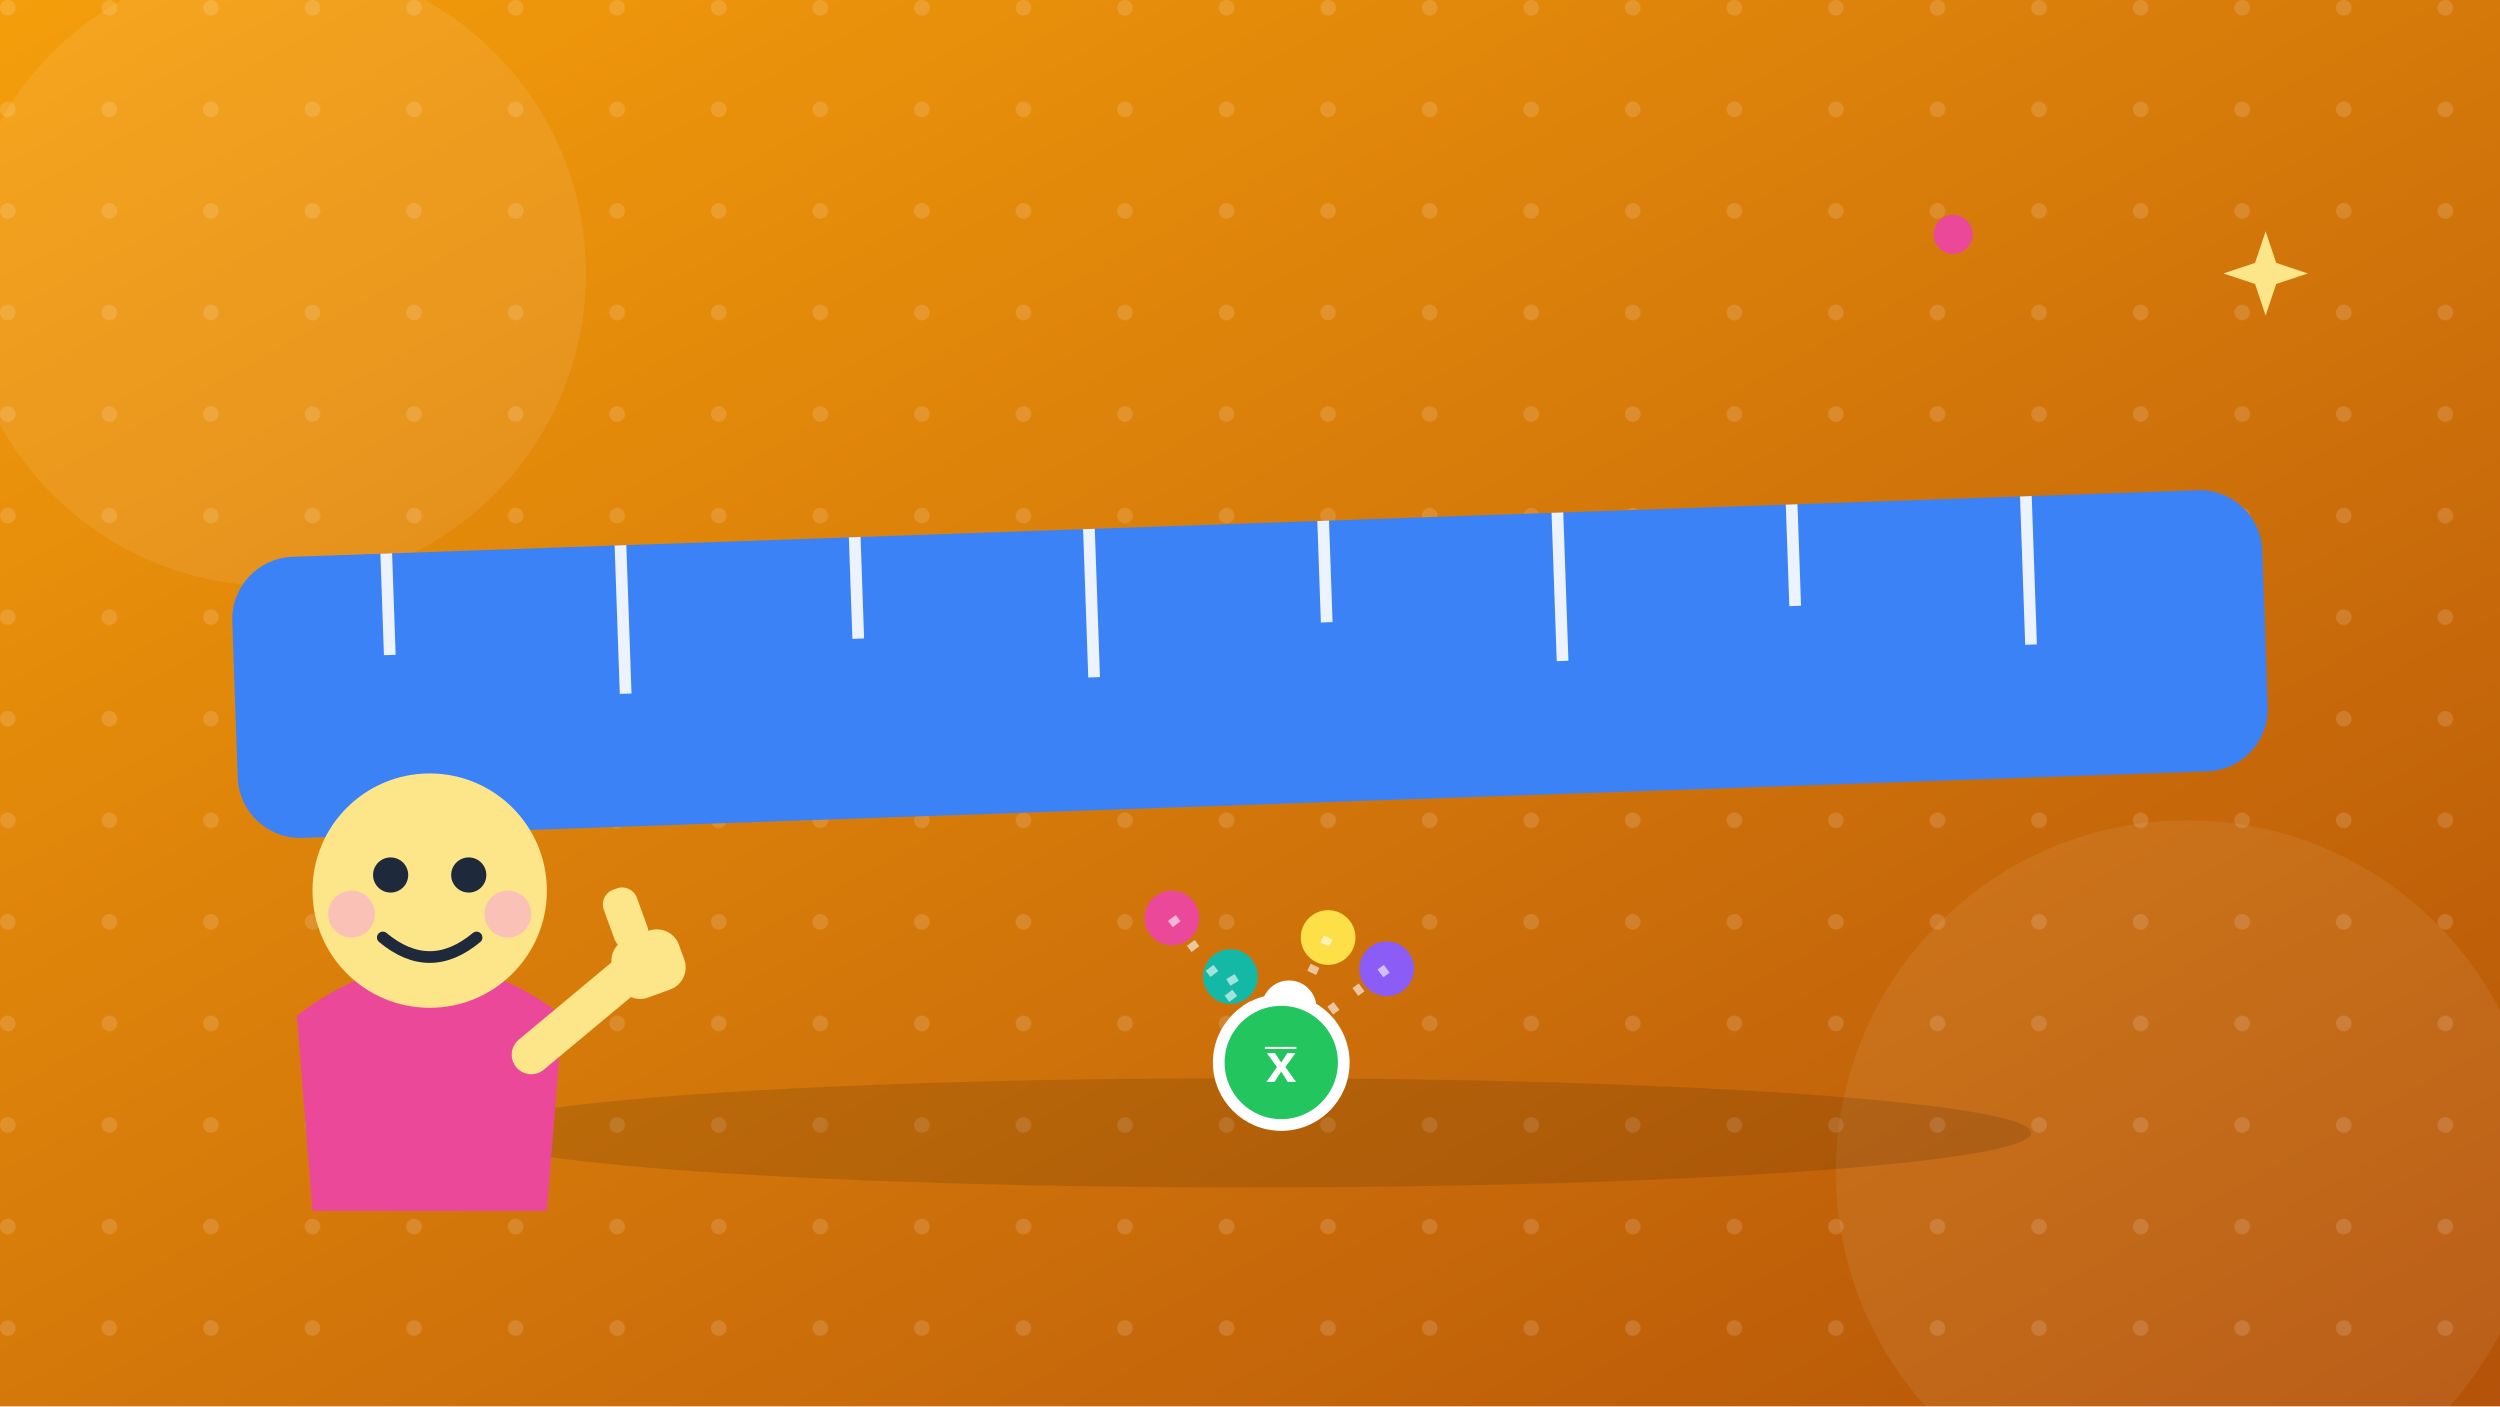
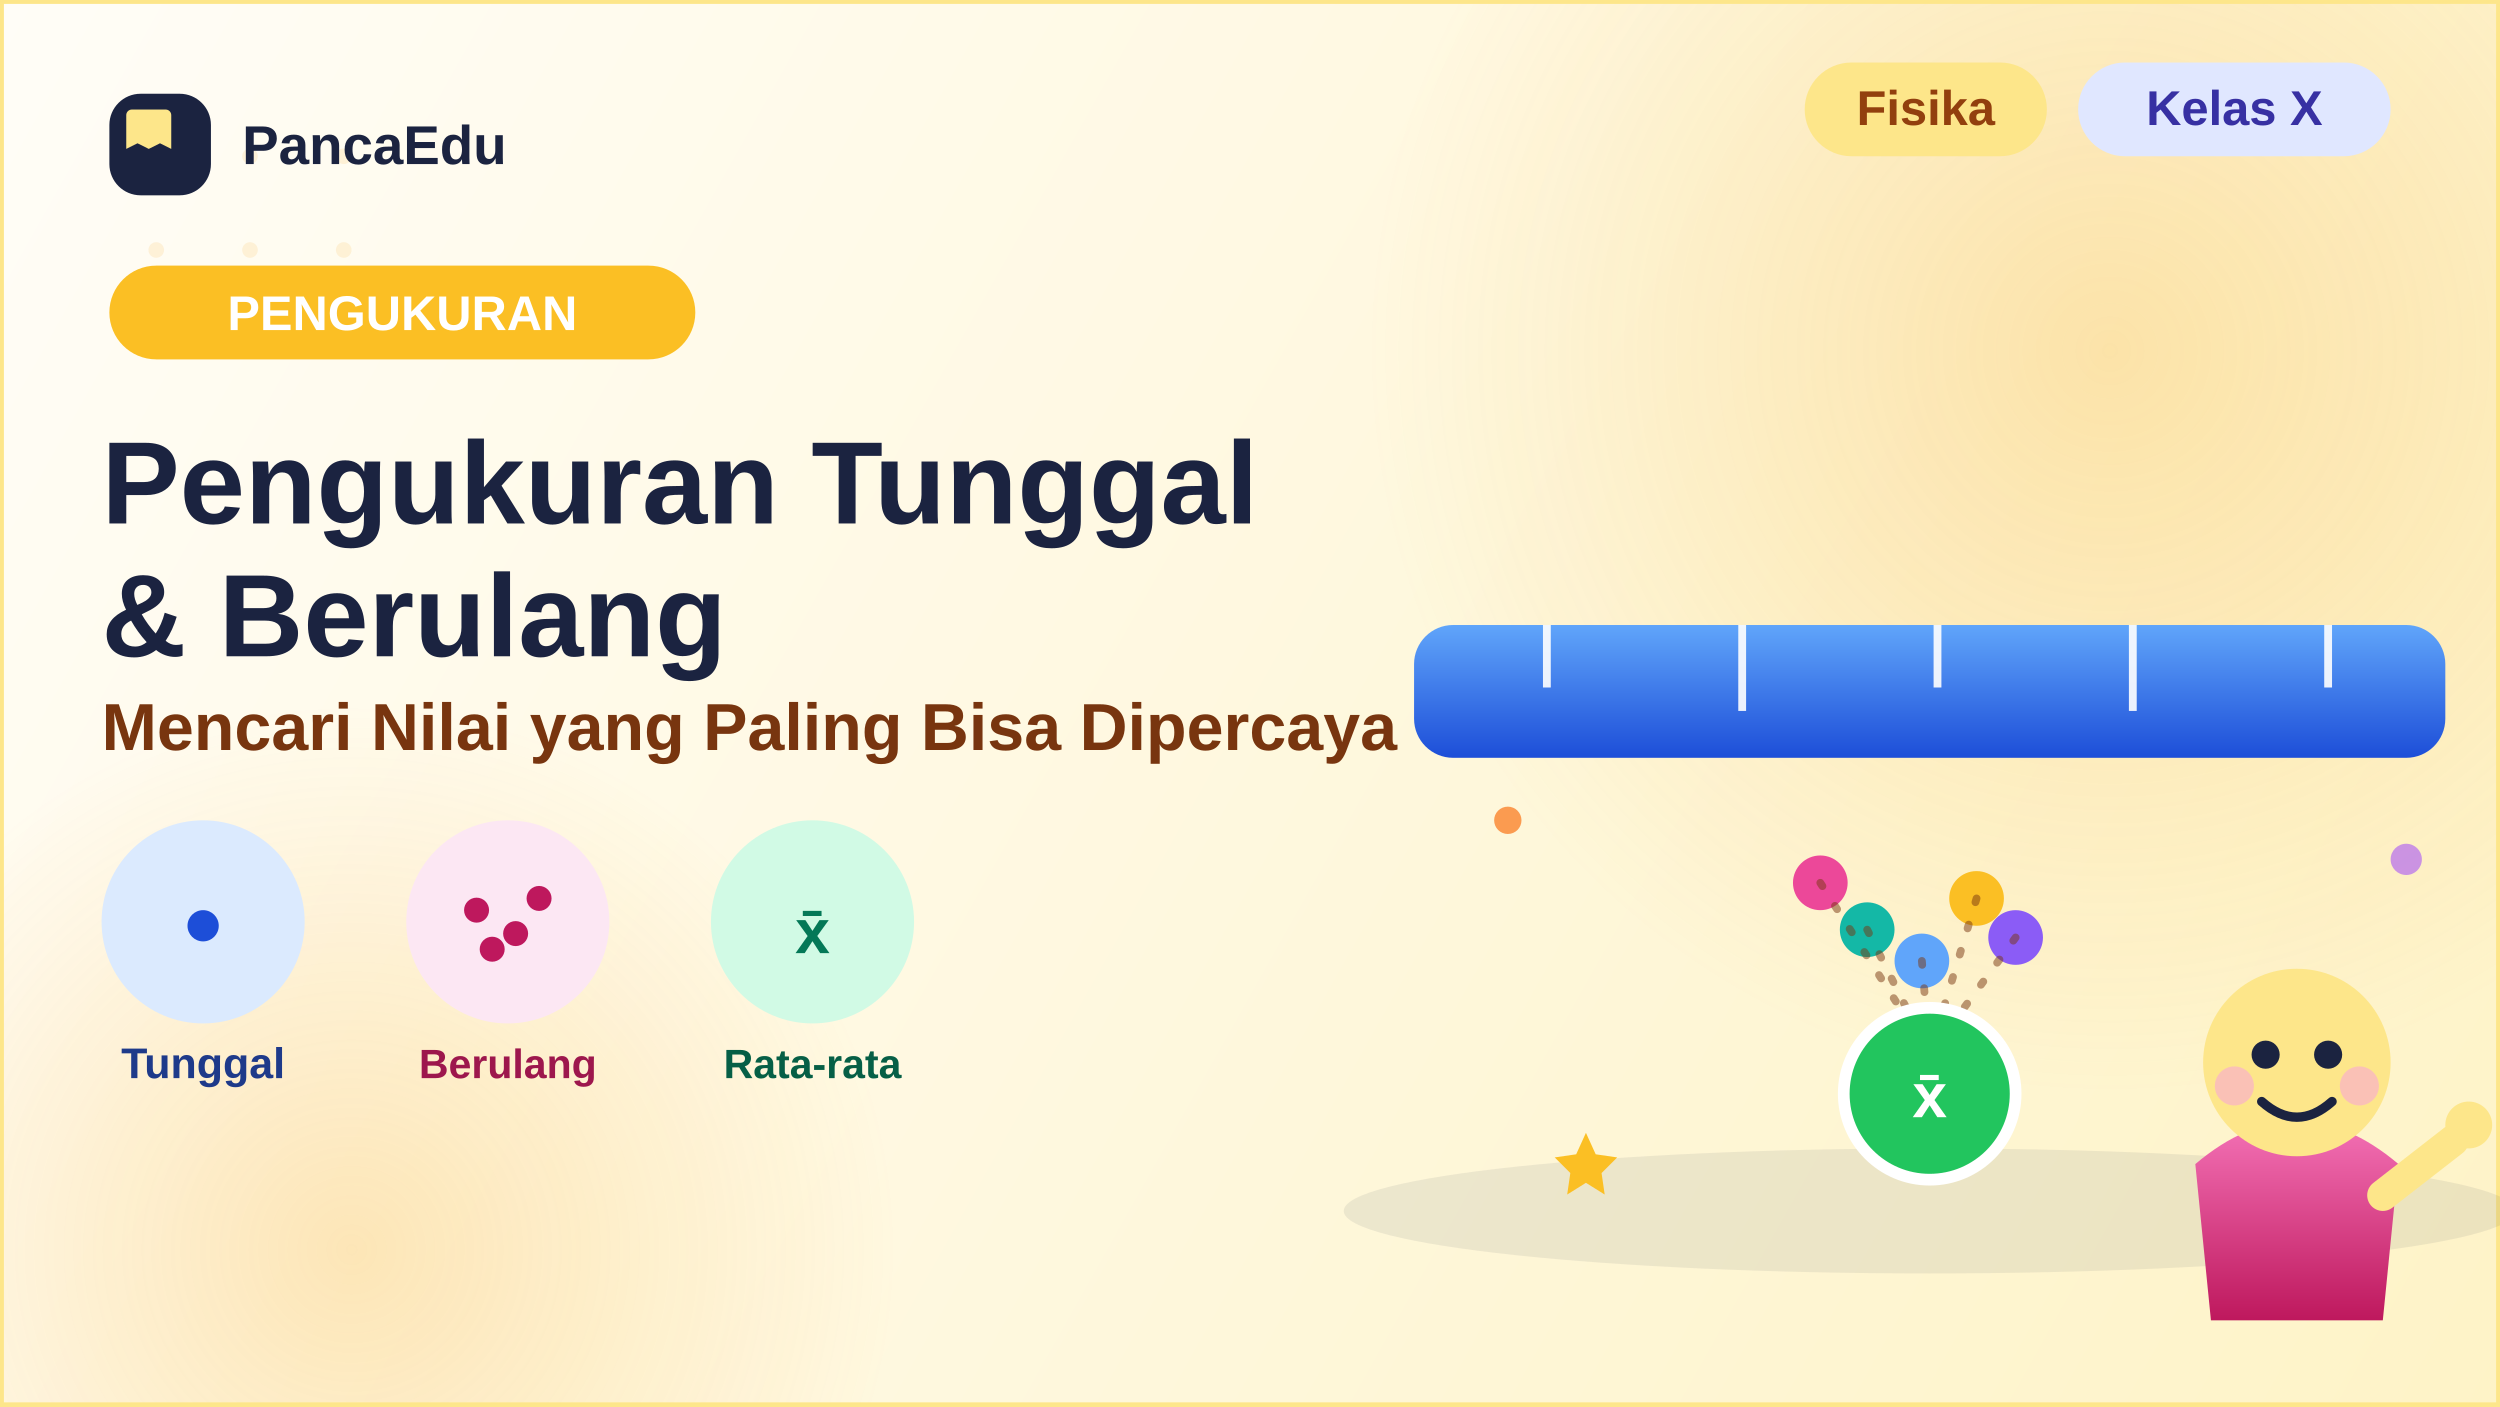
- <svg xmlns="http://www.w3.org/2000/svg" viewBox="0 0 640 360" role="img" aria-label="Ilustrasi penggaris raksasa dengan beberapa tanda ukur berulang yang berkumpul menuju nilai rata-rata, siswa tersenyum puas">
+ <svg xmlns="http://www.w3.org/2000/svg" viewBox="0 0 640 360">
  <defs>
-     <linearGradient id="bg" x1="0" y1="0" x2="1" y2="1">
-       <stop offset="0" stop-color="#f59e0b" />
-       <stop offset="1" stop-color="#b45309" />
+     <linearGradient id="pg-bgTint" x1="0" y1="0" x2="640" y2="360" gradientUnits="userSpaceOnUse">
+       <stop offset="0" stop-color="#fffdf7" />
+       <stop offset="1" stop-color="#fef3c7" />
    </linearGradient>
-     <pattern id="dots" width="26" height="26" patternUnits="userSpaceOnUse">
-       <circle cx="2" cy="2" r="2" fill="#ffffff" fill-opacity="0.14" />
-     </pattern>
+     <linearGradient id="pg-rulerG" x1="0" y1="0" x2="0" y2="1">
+       <stop offset="0" stop-color="#60a5fa" />
+       <stop offset="1" stop-color="#1d4ed8" />
+     </linearGradient>
+     <linearGradient id="pg-shirt" x1="0" y1="0" x2="0" y2="1">
+       <stop offset="0" stop-color="#f472b6" />
+       <stop offset="1" stop-color="#be185d" />
+     </linearGradient>
+     <radialGradient id="pg-blobG" cx="0.5" cy="0.5" r="0.5">
+       <stop offset="0" stop-color="#f59e0b" stop-opacity="0.22" />
+       <stop offset="1" stop-color="#f59e0b" stop-opacity="0" />
+     </radialGradient>
  </defs>
-   <rect width="640" height="360" fill="url(#bg)" />
-   <rect width="640" height="360" fill="url(#dots)" />
-   <circle cx="560" cy="300" r="90" fill="#ffffff" fill-opacity="0.07" />
-   <circle cx="70" cy="70" r="80" fill="#ffffff" fill-opacity="0.08" />
-   <g fill="#fde68a">
-     <path transform="translate(580,70) scale(0.9)" d="M0 -12 L3 -3 L12 0 L3 3 L0 12 L-3 3 L-12 0 L-3 -3 Z" />
+   <rect width="640" height="360" fill="url(#pg-bgTint)" />
+   <circle cx="540" cy="90" r="190" fill="url(#pg-blobG)" />
+   <circle cx="90" cy="320" r="140" fill="url(#pg-blobG)" />
+   <rect width="640" height="360" fill="none" stroke="#fde68a" stroke-width="2" />
+   <g fill="#f59e0b" opacity="0.12">
+     <circle cx="40" cy="40" r="2" />
+     <circle cx="64" cy="40" r="2" />
+     <circle cx="88" cy="40" r="2" />
+     <circle cx="40" cy="64" r="2" />
+     <circle cx="64" cy="64" r="2" />
+     <circle cx="88" cy="64" r="2" />
  </g>
-   <circle cx="500" cy="60" r="5" fill="#ec4899" />
-   <ellipse cx="320" cy="290" rx="200" ry="14" fill="#000000" fill-opacity="0.12" />
-   <g transform="translate(320,170) rotate(-2)">
-     <rect x="-260" y="-36" width="520" height="72" rx="16" fill="#3b82f6" />
-     <g stroke="#ffffff" stroke-opacity="0.9" stroke-width="3">
-       <line x1="-220" y1="-36" x2="-220" y2="-10" />
-       <line x1="-160" y1="-36" x2="-160" y2="2" />
-       <line x1="-100" y1="-36" x2="-100" y2="-10" />
-       <line x1="-40" y1="-36" x2="-40" y2="2" />
-       <line x1="20" y1="-36" x2="20" y2="-10" />
-       <line x1="80" y1="-36" x2="80" y2="2" />
-       <line x1="140" y1="-36" x2="140" y2="-10" />
-       <line x1="200" y1="-36" x2="200" y2="2" />
+   <g transform="translate(28,24)">
+     <rect width="26" height="26" rx="8" fill="#1b2340" />
+     <path d="M6 7h14a2 2 0 0 1 2 2v12l-4-2-4 2-4-2-4 2V9a2 2 0 0 1 2-2z" fill="#fde68a" transform="translate(0,-1) scale(0.72)" />
+     <text x="34" y="18" font-family="Arial, sans-serif" font-size="14" font-weight="700" fill="#1b2340">PancaEdu</text>
+   </g>
+   <g font-family="Arial, sans-serif" font-size="12.5" font-weight="700">
+     <rect x="462" y="16" width="62" height="24" rx="12" fill="#fde68a" />
+     <text x="493" y="32" text-anchor="middle" fill="#92400e">Fisika</text>
+     <rect x="532" y="16" width="80" height="24" rx="12" fill="#e0e7ff" />
+     <text x="572" y="32" text-anchor="middle" fill="#3730a3">Kelas X</text>
+   </g>
+   <g font-family="Arial, sans-serif" font-size="12.5" font-weight="700">
+     <rect x="28" y="68" width="150" height="24" rx="12" fill="#fbbf24" />
+     <text x="103" y="84.5" text-anchor="middle" fill="#ffffff">PENGUKURAN</text>
+   </g>
+   <text x="26" y="134" font-family="Arial, sans-serif" font-size="30" font-weight="800" fill="#1b2340">Pengukuran Tunggal</text>
+   <text x="26" y="168" font-family="Arial, sans-serif" font-size="30" font-weight="800" fill="#1b2340">&amp; Berulang</text>
+   <text x="26" y="192" font-family="Arial, sans-serif" font-size="17" font-weight="600" fill="#78350f">Mencari Nilai yang Paling Bisa Dipercaya</text>
+   <g font-family="Arial, sans-serif">
+     <g transform="translate(26,210)">
+       <circle cx="26" cy="26" r="26" fill="#dbeafe" />
+       <circle cx="26" cy="27" r="4" fill="#1d4ed8" />
+       <text x="26" y="66" text-anchor="middle" font-size="11" font-weight="700" fill="#1e3a8a">Tunggal</text>
+     </g>
+     <g transform="translate(104,210)">
+       <circle cx="26" cy="26" r="26" fill="#fce7f3" />
+       <circle cx="18" cy="23" r="3.2" fill="#be185d" />
+       <circle cx="28" cy="29" r="3.2" fill="#be185d" />
+       <circle cx="34" cy="20" r="3.2" fill="#be185d" />
+       <circle cx="22" cy="33" r="3.2" fill="#be185d" />
+       <text x="26" y="66" text-anchor="middle" font-size="10.5" font-weight="700" fill="#9d174d">Berulang</text>
+     </g>
+     <g transform="translate(182,210)">
+       <circle cx="26" cy="26" r="26" fill="#d1fae5" />
+       <text x="26" y="34" text-anchor="middle" font-size="16" font-weight="800" fill="#047857">x̄</text>
+       <text x="26" y="66" text-anchor="middle" font-size="10.5" font-weight="700" fill="#065f46">Rata-rata</text>
    </g>
  </g>
-   <g>
-     <circle cx="-30" cy="235" r="7" fill="#ec4899" transform="translate(330,0)" />
-     <circle cx="10" cy="240" r="7" fill="#fde047" transform="translate(330,0)" />
-     <circle cx="-15" cy="250" r="7" fill="#14b8a6" transform="translate(330,0)" />
-     <circle cx="25" cy="248" r="7" fill="#8b5cf6" transform="translate(330,0)" />
-     <circle cx="0" cy="258" r="7" fill="#ffffff" transform="translate(330,0)" />
-   </g>
-   <g stroke="#ffffff" stroke-opacity="0.6" stroke-width="2.5" stroke-dasharray="2 6">
-     <line x1="300" y1="235" x2="325" y2="268" />
-     <line x1="340" y1="240" x2="327" y2="268" />
-     <line x1="315" y1="250" x2="326" y2="268" />
-     <line x1="355" y1="248" x2="328" y2="268" />
-     <line x1="330" y1="258" x2="330" y2="268" />
-   </g>
-   <circle cx="328" cy="272" r="16" fill="#22c55e" />
-   <circle cx="328" cy="272" r="16" fill="none" stroke="#ffffff" stroke-width="3" />
-   <text x="328" y="277" text-anchor="middle" font-family="Arial, sans-serif" font-size="14" font-weight="bold" fill="#ffffff">x̅</text>
-   <g transform="translate(110,250)">
-     <path d="M-34 10 Q 0 -16 34 10 L 30 60 L -30 60 Z" fill="#ec4899" />
-     <circle cx="0" cy="-22" r="30" fill="#fde68a" />
-     <circle cx="-10" cy="-26" r="4.5" fill="#1e293b" />
-     <circle cx="10" cy="-26" r="4.5" fill="#1e293b" />
-     <path d="M-12 -10 Q 0 0 12 -10" stroke="#1e293b" stroke-width="3" fill="none" stroke-linecap="round" />
-     <circle cx="-20" cy="-16" r="6" fill="#f9a8d4" fill-opacity="0.6" />
-     <circle cx="20" cy="-16" r="6" fill="#f9a8d4" fill-opacity="0.6" />
-     <path d="M26 20 L50 0" stroke="#fde68a" stroke-width="10" stroke-linecap="round" />
-     <g transform="translate(55,-6) rotate(-20)">
-       <rect x="-9" y="-5" width="18" height="16" rx="6" fill="#fde68a" />
-       <rect x="-6" y="-18" width="9" height="16" rx="4" fill="#fde68a" />
+   <g transform="translate(366,130)">
+     <ellipse cx="128" cy="180" rx="150" ry="16" fill="#1b2340" opacity="0.08" />
+     <rect x="-4" y="30" width="264" height="34" rx="10" fill="url(#pg-rulerG)" />
+     <g stroke="#ffffff" stroke-width="2" opacity="0.9">
+       <line x1="30" y1="30" x2="30" y2="46" />
+       <line x1="80" y1="30" x2="80" y2="52" />
+       <line x1="130" y1="30" x2="130" y2="46" />
+       <line x1="180" y1="30" x2="180" y2="52" />
+       <line x1="230" y1="30" x2="230" y2="46" />
    </g>
+     <circle cx="100" cy="96" r="7" fill="#ec4899" />
+     <circle cx="140" cy="100" r="7" fill="#fbbf24" />
+     <circle cx="112" cy="108" r="7" fill="#14b8a6" />
+     <circle cx="150" cy="110" r="7" fill="#8b5cf6" />
+     <circle cx="126" cy="116" r="7" fill="#60a5fa" />
+     <g stroke="#78350f" stroke-width="2" stroke-dasharray="1 6" stroke-linecap="round" opacity="0.5">
+       <line x1="100" y1="96" x2="128" y2="140" />
+       <line x1="140" y1="100" x2="128" y2="140" />
+       <line x1="112" y1="108" x2="128" y2="140" />
+       <line x1="150" y1="110" x2="128" y2="140" />
+       <line x1="126" y1="116" x2="128" y2="140" />
+     </g>
+     <g transform="translate(128,150)">
+       <circle r="22" fill="#22c55e" />
+       <circle r="22" fill="none" stroke="#ffffff" stroke-width="3" />
+       <text x="0" y="6" text-anchor="middle" font-family="Arial, sans-serif" font-size="16" font-weight="800" fill="#ffffff">x̄</text>
+     </g>
+     <g transform="translate(222,160)">
+       <path d="M-26 8 Q 0 -14 26 8 L22 48 L-22 48 Z" fill="url(#pg-shirt)" />
+       <circle cx="0" cy="-18" r="24" fill="#fde68a" />
+       <circle cx="-8" cy="-20" r="3.6" fill="#1b2340" />
+       <circle cx="8" cy="-20" r="3.6" fill="#1b2340" />
+       <path d="M-9 -8 Q 0 0 9 -8" stroke="#1b2340" stroke-width="2.4" fill="none" stroke-linecap="round" />
+       <circle cx="-16" cy="-12" r="5" fill="#f9a8d4" opacity="0.6" />
+       <circle cx="16" cy="-12" r="5" fill="#f9a8d4" opacity="0.6" />
+       <path d="M22 16 L40 2" stroke="#fde68a" stroke-width="8" stroke-linecap="round" />
+       <circle cx="44" cy="-2" r="6" fill="#fde68a" />
+     </g>
+     <circle cx="20" cy="80" r="3.5" fill="#f97316" opacity="0.7" />
+     <circle cx="250" cy="90" r="4" fill="#a855f7" opacity="0.6" />
+     <path d="M40 160 l2.5 5.5 5.5 0.8 -4 4 0.8 5.5 -4.8 -3 -4.8 3 0.8 -5.5 -4 -4 5.5 -0.8 z" fill="#fbbf24" />
  </g>
</svg>
